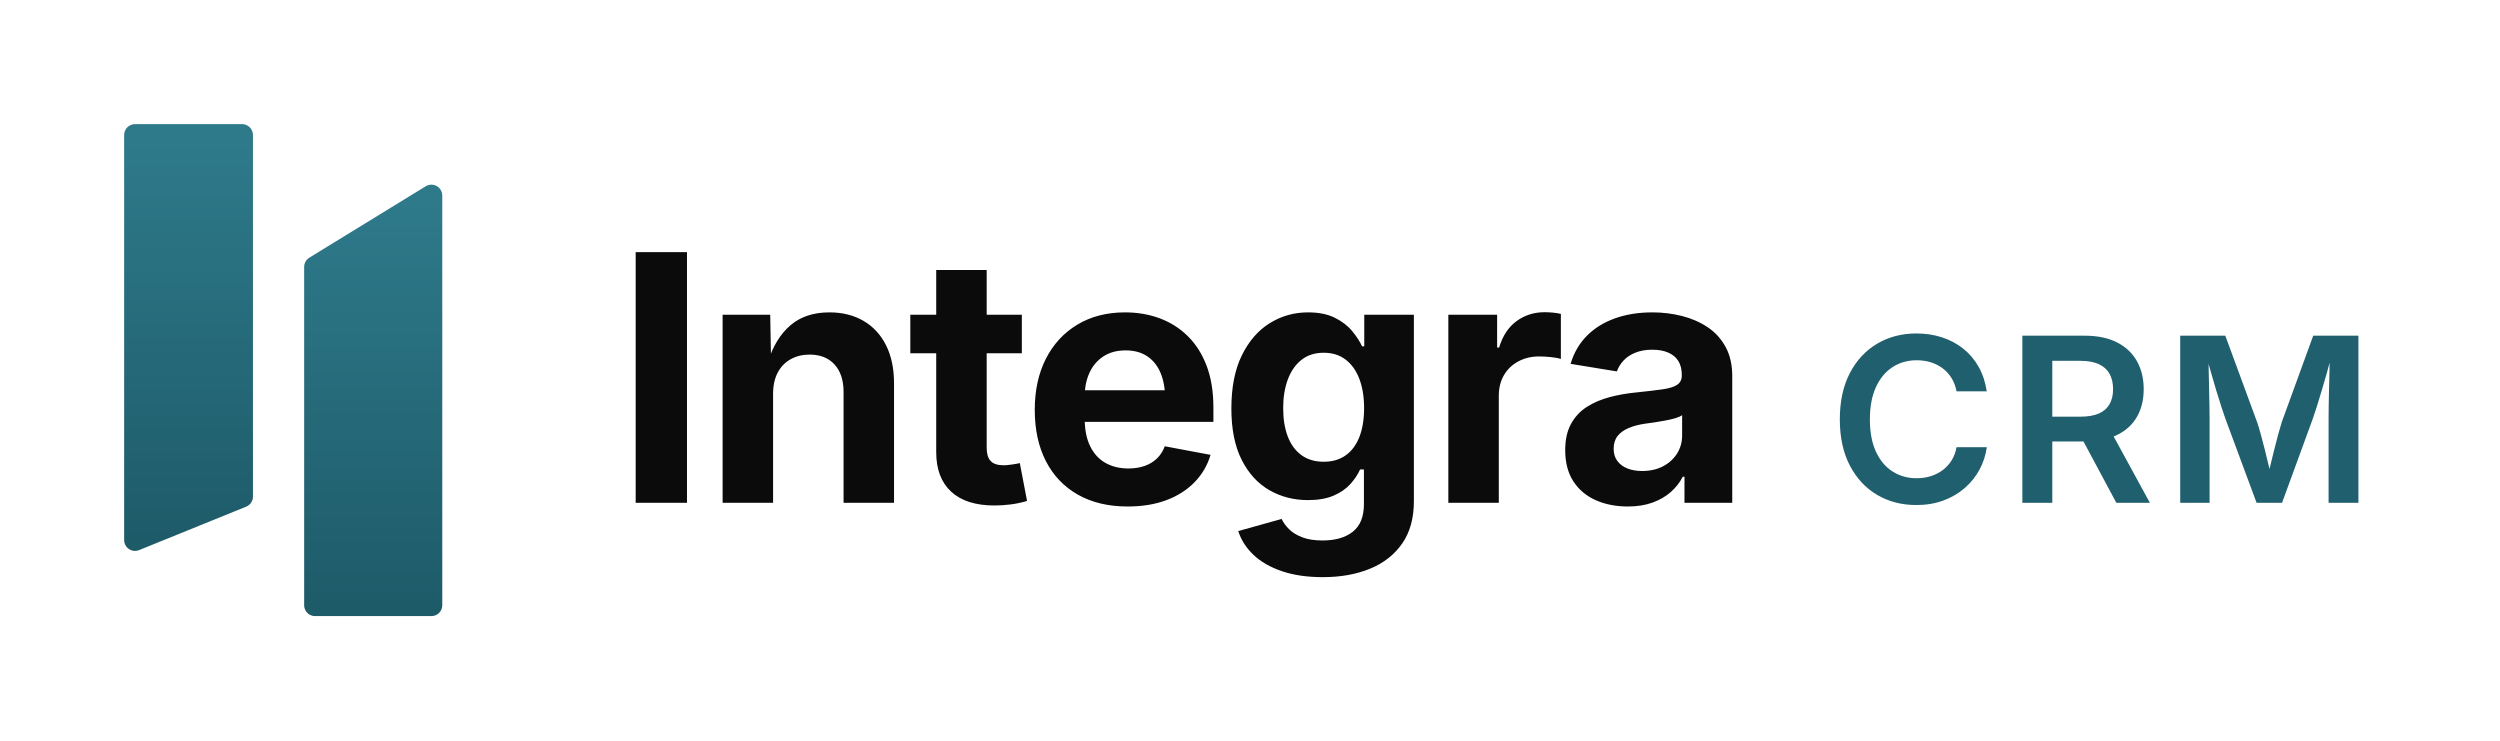
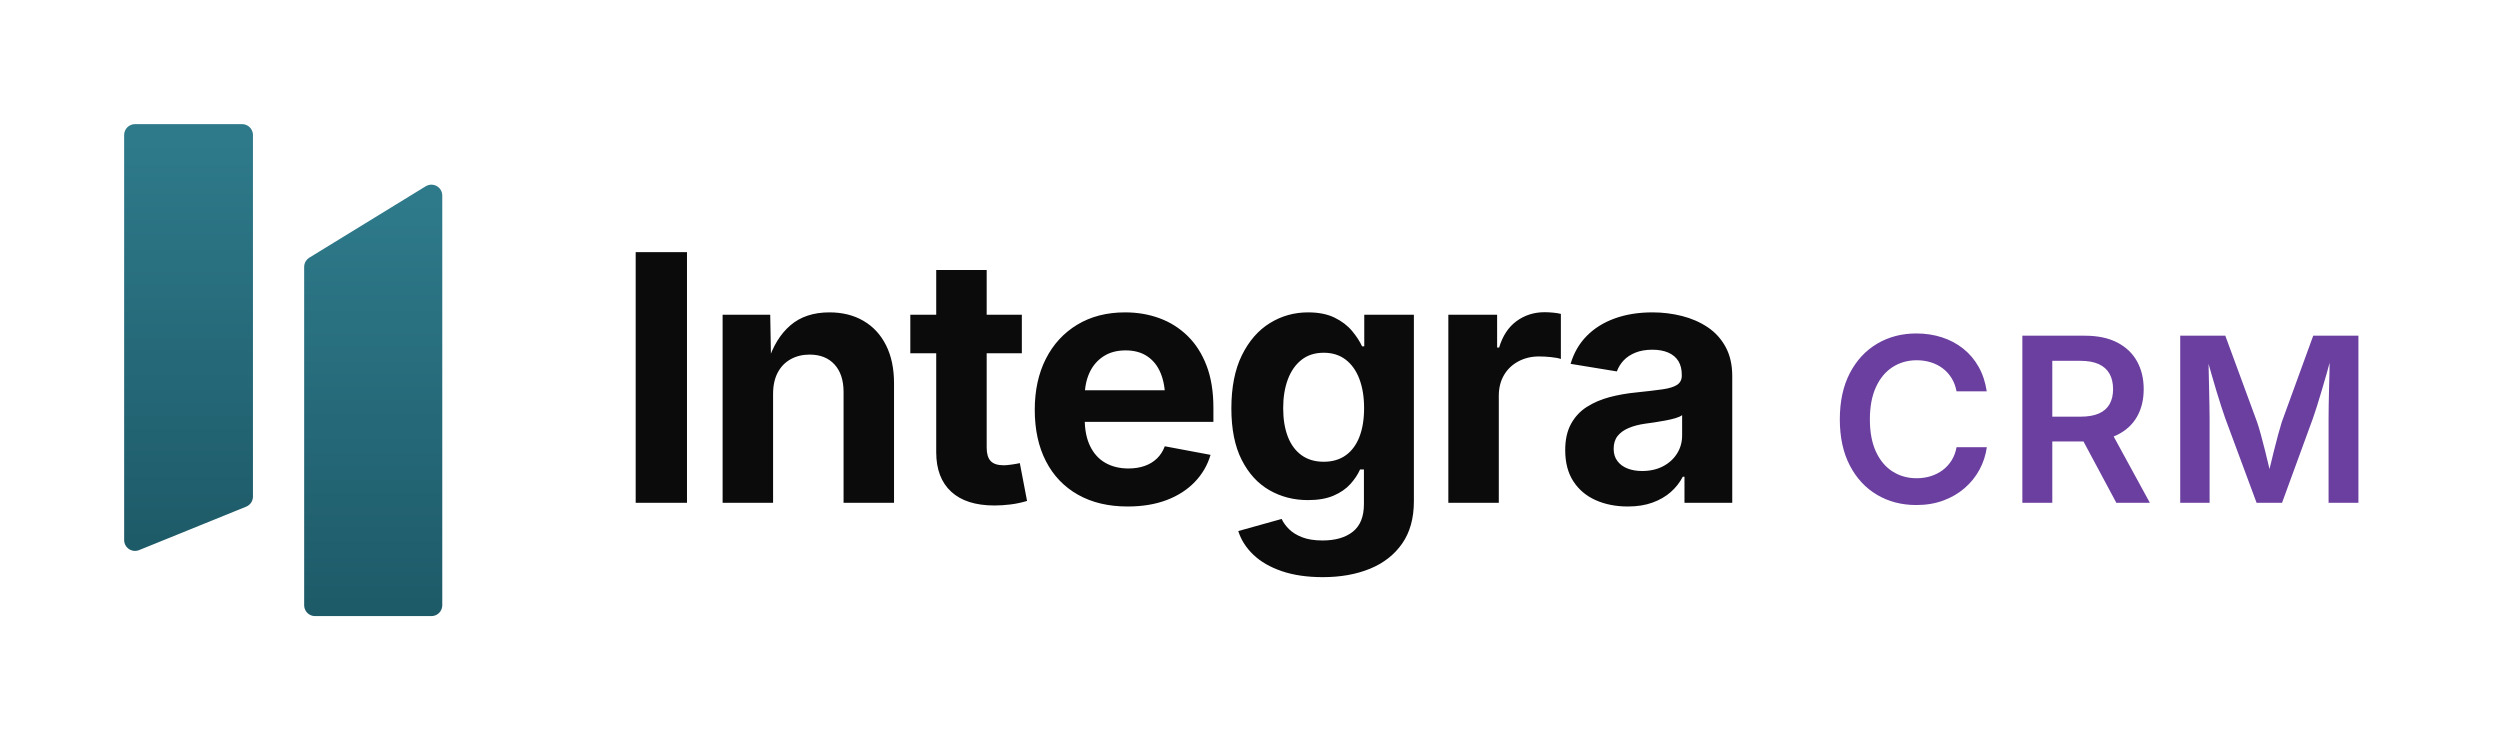
<svg xmlns="http://www.w3.org/2000/svg" viewBox="0 0 1611 477" width="1611" height="477">
  <defs>
    <linearGradient id="ig" x1="0" y1="0" x2="0" y2="1">
      <stop offset="0" stop-color="#2E7A8B" />
      <stop offset="1" stop-color="#1E5B69" />
    </linearGradient>
  </defs>
  <polygon points="87,87 156,87 156,320 87,348" fill="url(#ig)" stroke="url(#ig)" stroke-width="14" stroke-linejoin="round" />
  <polygon points="203,172 278,126 278,390 203,390" fill="url(#ig)" stroke="url(#ig)" stroke-width="14" stroke-linejoin="round" />
  <path d="M442.695 162.486V324.0H409.634V162.486ZM498.174 253.866V324.0H465.654V202.811H496.331L496.873 233.054H494.922Q499.691 217.878 509.393 209.585Q519.095 201.293 534.487 201.293Q547.061 201.293 556.438 206.767Q565.814 212.241 570.963 222.485Q576.112 232.729 576.112 246.929V324.0H543.593V252.565Q543.593 241.292 537.793 234.896Q531.994 228.501 521.696 228.501Q514.867 228.501 509.501 231.482Q504.136 234.463 501.155 240.1Q498.174 245.736 498.174 253.866ZM658.473 202.811V227.634H586.605V202.811ZM603.298 173.977H635.818V288.554Q635.818 294.299 638.365 297.063Q640.913 299.827 646.875 299.827Q648.717 299.827 652.078 299.339Q655.438 298.852 657.172 298.418L661.834 322.808Q656.414 324.434 651.048 325.084Q645.682 325.734 640.804 325.734Q622.593 325.734 612.946 316.846Q603.298 307.957 603.298 291.372ZM726.634 326.385Q708.098 326.385 694.657 318.797Q681.215 311.209 674.007 297.226Q666.798 283.242 666.798 264.056Q666.798 245.303 673.953 231.211Q681.107 217.119 694.223 209.206Q707.339 201.293 725.008 201.293Q736.932 201.293 747.23 205.087Q757.528 208.881 765.332 216.523Q773.137 224.165 777.527 235.655Q781.917 247.146 781.917 262.755V271.86H680.131V251.481H765.983L750.807 256.901Q750.807 247.471 747.934 240.479Q745.062 233.487 739.371 229.639Q733.68 225.791 725.333 225.791Q716.878 225.791 710.971 229.693Q705.063 233.596 702.028 240.262Q698.993 246.929 698.993 255.492V269.909Q698.993 280.424 702.516 287.578Q706.038 294.732 712.38 298.31Q718.721 301.887 727.176 301.887Q732.921 301.887 737.582 300.261Q742.244 298.635 745.55 295.437Q748.856 292.239 750.59 287.578L780.075 293.106Q777.148 303.079 769.885 310.613Q762.622 318.146 751.728 322.266Q740.834 326.385 726.634 326.385ZM852.463 371.912Q837.287 371.912 826.014 368.064Q814.74 364.216 807.695 357.495Q800.649 350.774 797.939 342.211L825.905 334.406Q827.423 337.767 830.621 340.964Q833.819 344.162 839.13 346.222Q844.442 348.281 852.246 348.281Q864.712 348.281 871.812 342.59Q878.912 336.899 878.912 324.867V302.537H876.419Q874.251 307.415 870.132 311.968Q866.013 316.521 859.346 319.393Q852.68 322.266 842.816 322.266Q829.157 322.266 817.992 315.87Q806.827 309.475 800.161 296.358Q793.494 283.242 793.494 263.188Q793.494 242.701 800.269 228.935Q807.044 215.168 818.263 208.23Q829.483 201.293 842.924 201.293Q853.113 201.293 860.051 204.708Q866.988 208.122 871.27 213.271Q875.552 218.42 877.72 223.189H879.129V202.811H911.107V323.024Q911.107 339.393 903.573 350.232Q896.039 361.072 882.815 366.492Q869.59 371.912 852.463 371.912ZM853.005 297.551Q861.352 297.551 867.151 293.432Q872.95 289.312 875.986 281.562Q879.021 273.812 879.021 262.972Q879.021 252.24 875.986 244.219Q872.95 236.197 867.151 231.753Q861.352 227.309 853.005 227.309Q844.442 227.309 838.642 231.916Q832.843 236.522 829.862 244.544Q826.881 252.565 826.881 262.972Q826.881 273.595 829.862 281.345Q832.843 289.096 838.696 293.323Q844.55 297.551 853.005 297.551ZM933.307 324.0V202.811H964.742V223.948H966.043Q969.403 212.675 977.262 206.93Q985.121 201.185 995.311 201.185Q997.804 201.185 1000.73 201.456Q1003.657 201.727 1005.825 202.269V231.319Q1003.657 230.561 999.538 230.127Q995.419 229.693 991.733 229.693Q984.362 229.693 978.4 232.891Q972.438 236.089 969.132 241.78Q965.826 247.471 965.826 255.059V324.0ZM1048.946 326.385Q1037.456 326.385 1028.296 322.32Q1019.137 318.255 1013.879 310.179Q1008.622 302.104 1008.622 290.071Q1008.622 279.99 1012.362 273.161Q1016.101 266.332 1022.551 262.213Q1029.001 258.094 1037.185 255.926Q1045.369 253.758 1054.366 252.891Q1064.881 251.807 1071.33 250.885Q1077.78 249.964 1080.761 247.958Q1083.742 245.953 1083.742 242.051V241.509Q1083.742 236.306 1081.574 232.729Q1079.406 229.151 1075.124 227.254Q1070.843 225.357 1064.772 225.357Q1058.485 225.357 1053.824 227.254Q1049.163 229.151 1046.236 232.295Q1043.309 235.438 1041.9 239.341L1012.091 234.463Q1015.234 223.84 1022.497 216.469Q1029.76 209.098 1040.545 205.195Q1051.331 201.293 1064.881 201.293Q1074.637 201.293 1083.85 203.624Q1093.064 205.954 1100.381 210.832Q1107.698 215.71 1111.98 223.569Q1116.262 231.428 1116.262 242.376V324.0H1085.476V307.198H1084.392Q1081.466 312.835 1076.588 317.117Q1071.71 321.398 1064.826 323.892Q1057.943 326.385 1048.946 326.385ZM1058.16 303.513Q1065.856 303.513 1071.656 300.478Q1077.455 297.442 1080.707 292.239Q1083.959 287.036 1083.959 280.641V267.524Q1082.55 268.608 1079.623 269.476Q1076.696 270.343 1073.119 270.993Q1069.542 271.644 1066.073 272.186Q1062.604 272.728 1059.894 273.053Q1053.932 273.92 1049.38 275.871Q1044.827 277.822 1042.334 281.02Q1039.841 284.218 1039.841 289.204Q1039.841 293.865 1042.225 297.063Q1044.61 300.261 1048.729 301.887Q1052.848 303.513 1058.16 303.513Z" fill="#0B0B0B" />
-   <path d="M1234.865 325.445Q1220.701 325.445 1209.572 318.869Q1198.443 312.293 1192.012 299.936Q1185.58 287.578 1185.58 270.234Q1185.58 252.818 1192.048 240.425Q1198.515 228.031 1209.68 221.455Q1220.846 214.879 1234.865 214.879Q1243.681 214.879 1251.378 217.372Q1259.074 219.865 1265.108 224.671Q1271.142 229.477 1275.045 236.414Q1278.947 243.352 1280.248 252.168H1260.808Q1259.869 247.326 1257.593 243.641Q1255.316 239.955 1251.92 237.39Q1248.523 234.824 1244.26 233.487Q1239.996 232.15 1235.154 232.15Q1226.338 232.15 1219.509 236.595Q1212.679 241.039 1208.813 249.53Q1204.947 258.021 1204.947 270.234Q1204.947 282.592 1208.849 291.047Q1212.752 299.502 1219.581 303.838Q1226.41 308.174 1235.082 308.174Q1239.924 308.174 1244.187 306.837Q1248.451 305.5 1251.884 302.935Q1255.316 300.369 1257.629 296.647Q1259.941 292.926 1260.808 288.156H1280.32Q1279.236 295.889 1275.587 302.646Q1271.937 309.402 1266.012 314.533Q1260.086 319.664 1252.245 322.555Q1244.404 325.445 1234.865 325.445ZM1303.205 324.0V216.324H1343.457Q1355.815 216.324 1364.27 220.66Q1372.725 224.996 1377.061 232.765Q1381.397 240.533 1381.397 250.795Q1381.397 261.057 1377.025 268.645Q1372.652 276.232 1364.125 280.352Q1355.598 284.471 1343.168 284.471H1314.406V268.5H1340.639Q1347.938 268.5 1352.563 266.44Q1357.188 264.381 1359.428 260.406Q1361.668 256.432 1361.668 250.795Q1361.668 245.014 1359.428 240.931Q1357.188 236.848 1352.526 234.68Q1347.865 232.512 1340.494 232.512H1322.5V324.0ZM1363.764 324.0 1337.604 275.148H1358.705L1385.371 324.0ZM1404.932 324.0V216.324H1433.983L1454.434 271.896Q1455.518 275.004 1456.855 279.882Q1458.192 284.76 1459.601 290.396Q1461.01 296.033 1462.275 301.417Q1463.539 306.801 1464.407 310.92H1460.504Q1461.372 306.873 1462.636 301.562Q1463.901 296.25 1465.31 290.577Q1466.719 284.904 1468.056 279.99Q1469.393 275.076 1470.405 271.896L1490.639 216.324H1519.762V324.0H1500.539V269.656Q1500.539 266.188 1500.612 261.273Q1500.684 256.359 1500.829 250.723Q1500.973 245.086 1501.118 239.341Q1501.262 233.596 1501.262 228.393H1502.635Q1501.19 234.102 1499.492 240.063Q1497.793 246.025 1496.131 251.626Q1494.469 257.227 1492.988 261.924Q1491.506 266.621 1490.422 269.656L1470.549 324.0H1454.145L1433.983 269.656Q1432.899 266.621 1431.417 262.032Q1429.936 257.443 1428.238 251.879Q1426.539 246.314 1424.841 240.28Q1423.143 234.246 1421.481 228.393H1423.071Q1423.143 233.234 1423.288 238.907Q1423.432 244.58 1423.54 250.289Q1423.649 255.998 1423.757 261.021Q1423.866 266.043 1423.866 269.656V324.0Z" fill="#1F5F6E" />
+   <path d="M1234.865 325.445Q1220.701 325.445 1209.572 318.869Q1198.443 312.293 1192.012 299.936Q1185.58 287.578 1185.58 270.234Q1185.58 252.818 1192.048 240.425Q1198.515 228.031 1209.68 221.455Q1220.846 214.879 1234.865 214.879Q1243.681 214.879 1251.378 217.372Q1259.074 219.865 1265.108 224.671Q1271.142 229.477 1275.045 236.414Q1278.947 243.352 1280.248 252.168H1260.808Q1259.869 247.326 1257.593 243.641Q1255.316 239.955 1251.92 237.39Q1248.523 234.824 1244.26 233.487Q1239.996 232.15 1235.154 232.15Q1226.338 232.15 1219.509 236.595Q1212.679 241.039 1208.813 249.53Q1204.947 258.021 1204.947 270.234Q1204.947 282.592 1208.849 291.047Q1212.752 299.502 1219.581 303.838Q1226.41 308.174 1235.082 308.174Q1239.924 308.174 1244.187 306.837Q1248.451 305.5 1251.884 302.935Q1255.316 300.369 1257.629 296.647Q1259.941 292.926 1260.808 288.156H1280.32Q1279.236 295.889 1275.587 302.646Q1271.937 309.402 1266.012 314.533Q1260.086 319.664 1252.245 322.555Q1244.404 325.445 1234.865 325.445ZM1303.205 324.0V216.324H1343.457Q1355.815 216.324 1364.27 220.66Q1372.725 224.996 1377.061 232.765Q1381.397 240.533 1381.397 250.795Q1381.397 261.057 1377.025 268.645Q1372.652 276.232 1364.125 280.352Q1355.598 284.471 1343.168 284.471H1314.406V268.5H1340.639Q1347.938 268.5 1352.563 266.44Q1357.188 264.381 1359.428 260.406Q1361.668 256.432 1361.668 250.795Q1361.668 245.014 1359.428 240.931Q1357.188 236.848 1352.526 234.68Q1347.865 232.512 1340.494 232.512H1322.5V324.0ZM1363.764 324.0 1337.604 275.148H1358.705L1385.371 324.0ZM1404.932 324.0V216.324H1433.983L1454.434 271.896Q1455.518 275.004 1456.855 279.882Q1458.192 284.76 1459.601 290.396Q1461.01 296.033 1462.275 301.417Q1463.539 306.801 1464.407 310.92H1460.504Q1461.372 306.873 1462.636 301.562Q1463.901 296.25 1465.31 290.577Q1466.719 284.904 1468.056 279.99Q1469.393 275.076 1470.405 271.896L1490.639 216.324H1519.762V324.0H1500.539V269.656Q1500.539 266.188 1500.612 261.273Q1500.684 256.359 1500.829 250.723Q1500.973 245.086 1501.118 239.341Q1501.262 233.596 1501.262 228.393H1502.635Q1501.19 234.102 1499.492 240.063Q1497.793 246.025 1496.131 251.626Q1494.469 257.227 1492.988 261.924Q1491.506 266.621 1490.422 269.656L1470.549 324.0H1454.145L1433.983 269.656Q1432.899 266.621 1431.417 262.032Q1429.936 257.443 1428.238 251.879Q1426.539 246.314 1424.841 240.28Q1423.143 234.246 1421.481 228.393H1423.071Q1423.143 233.234 1423.288 238.907Q1423.432 244.58 1423.54 250.289Q1423.649 255.998 1423.757 261.021Q1423.866 266.043 1423.866 269.656V324.0Z" fill="#6B3FA0" />
</svg>
